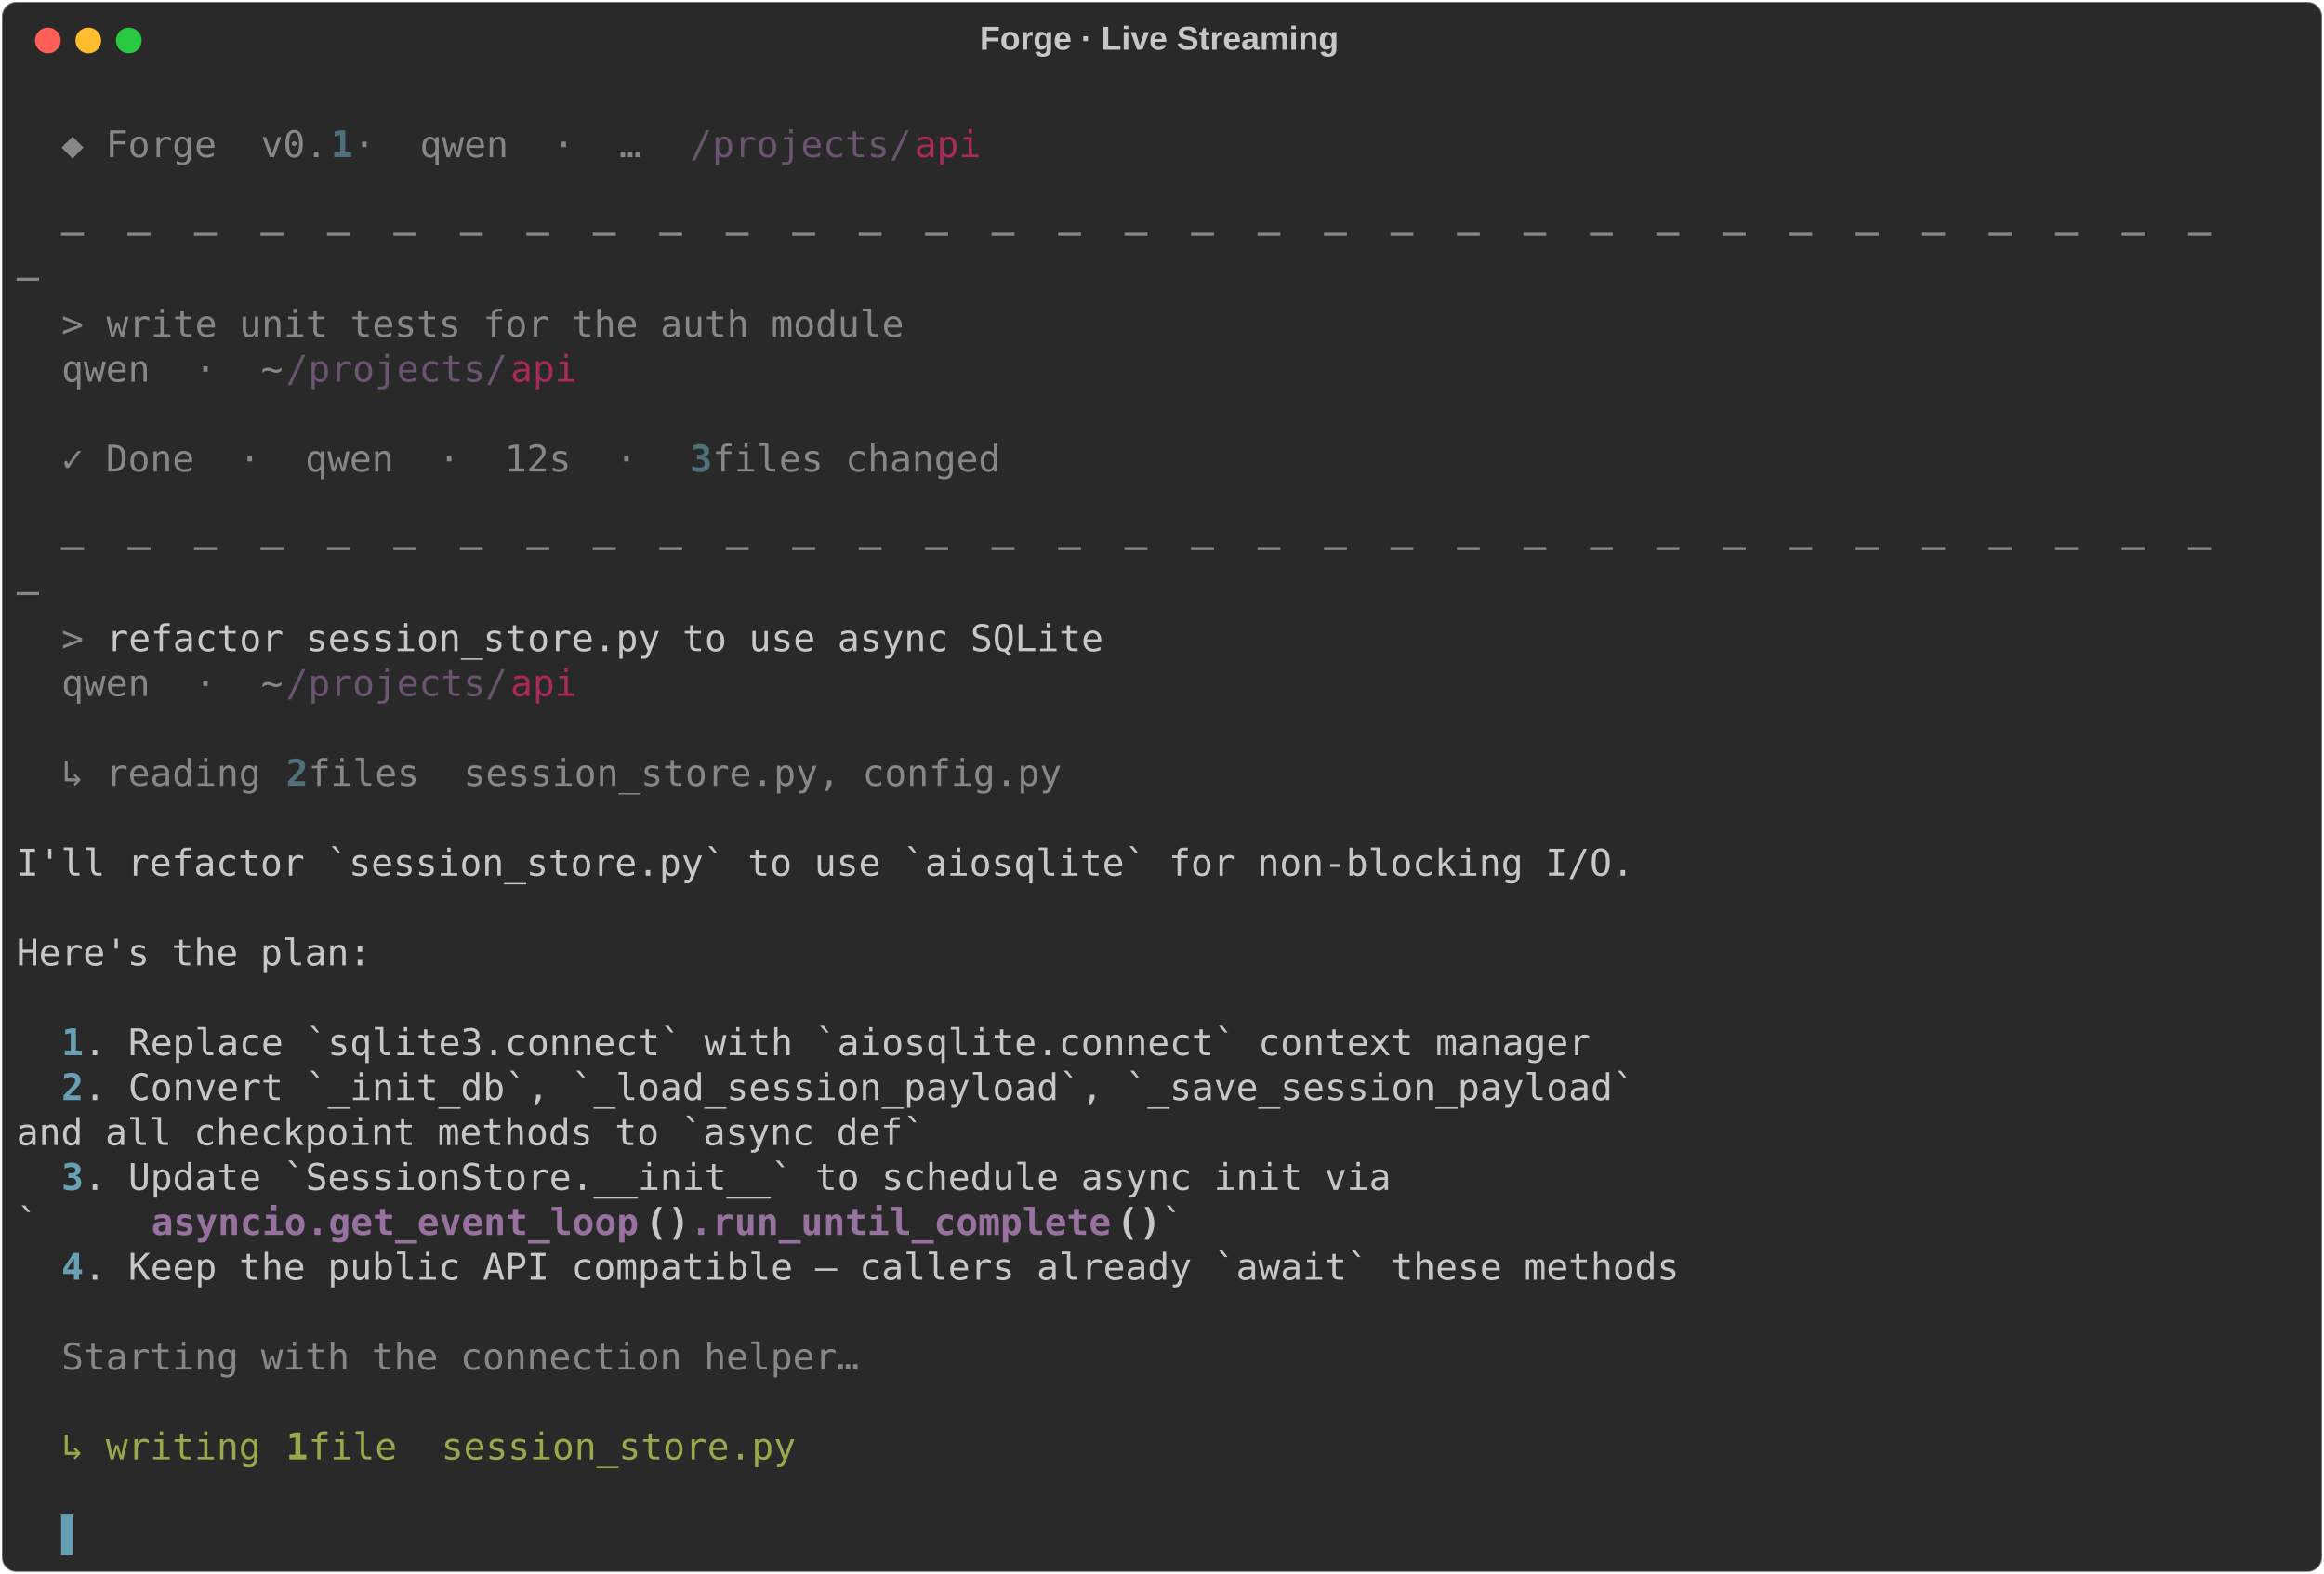
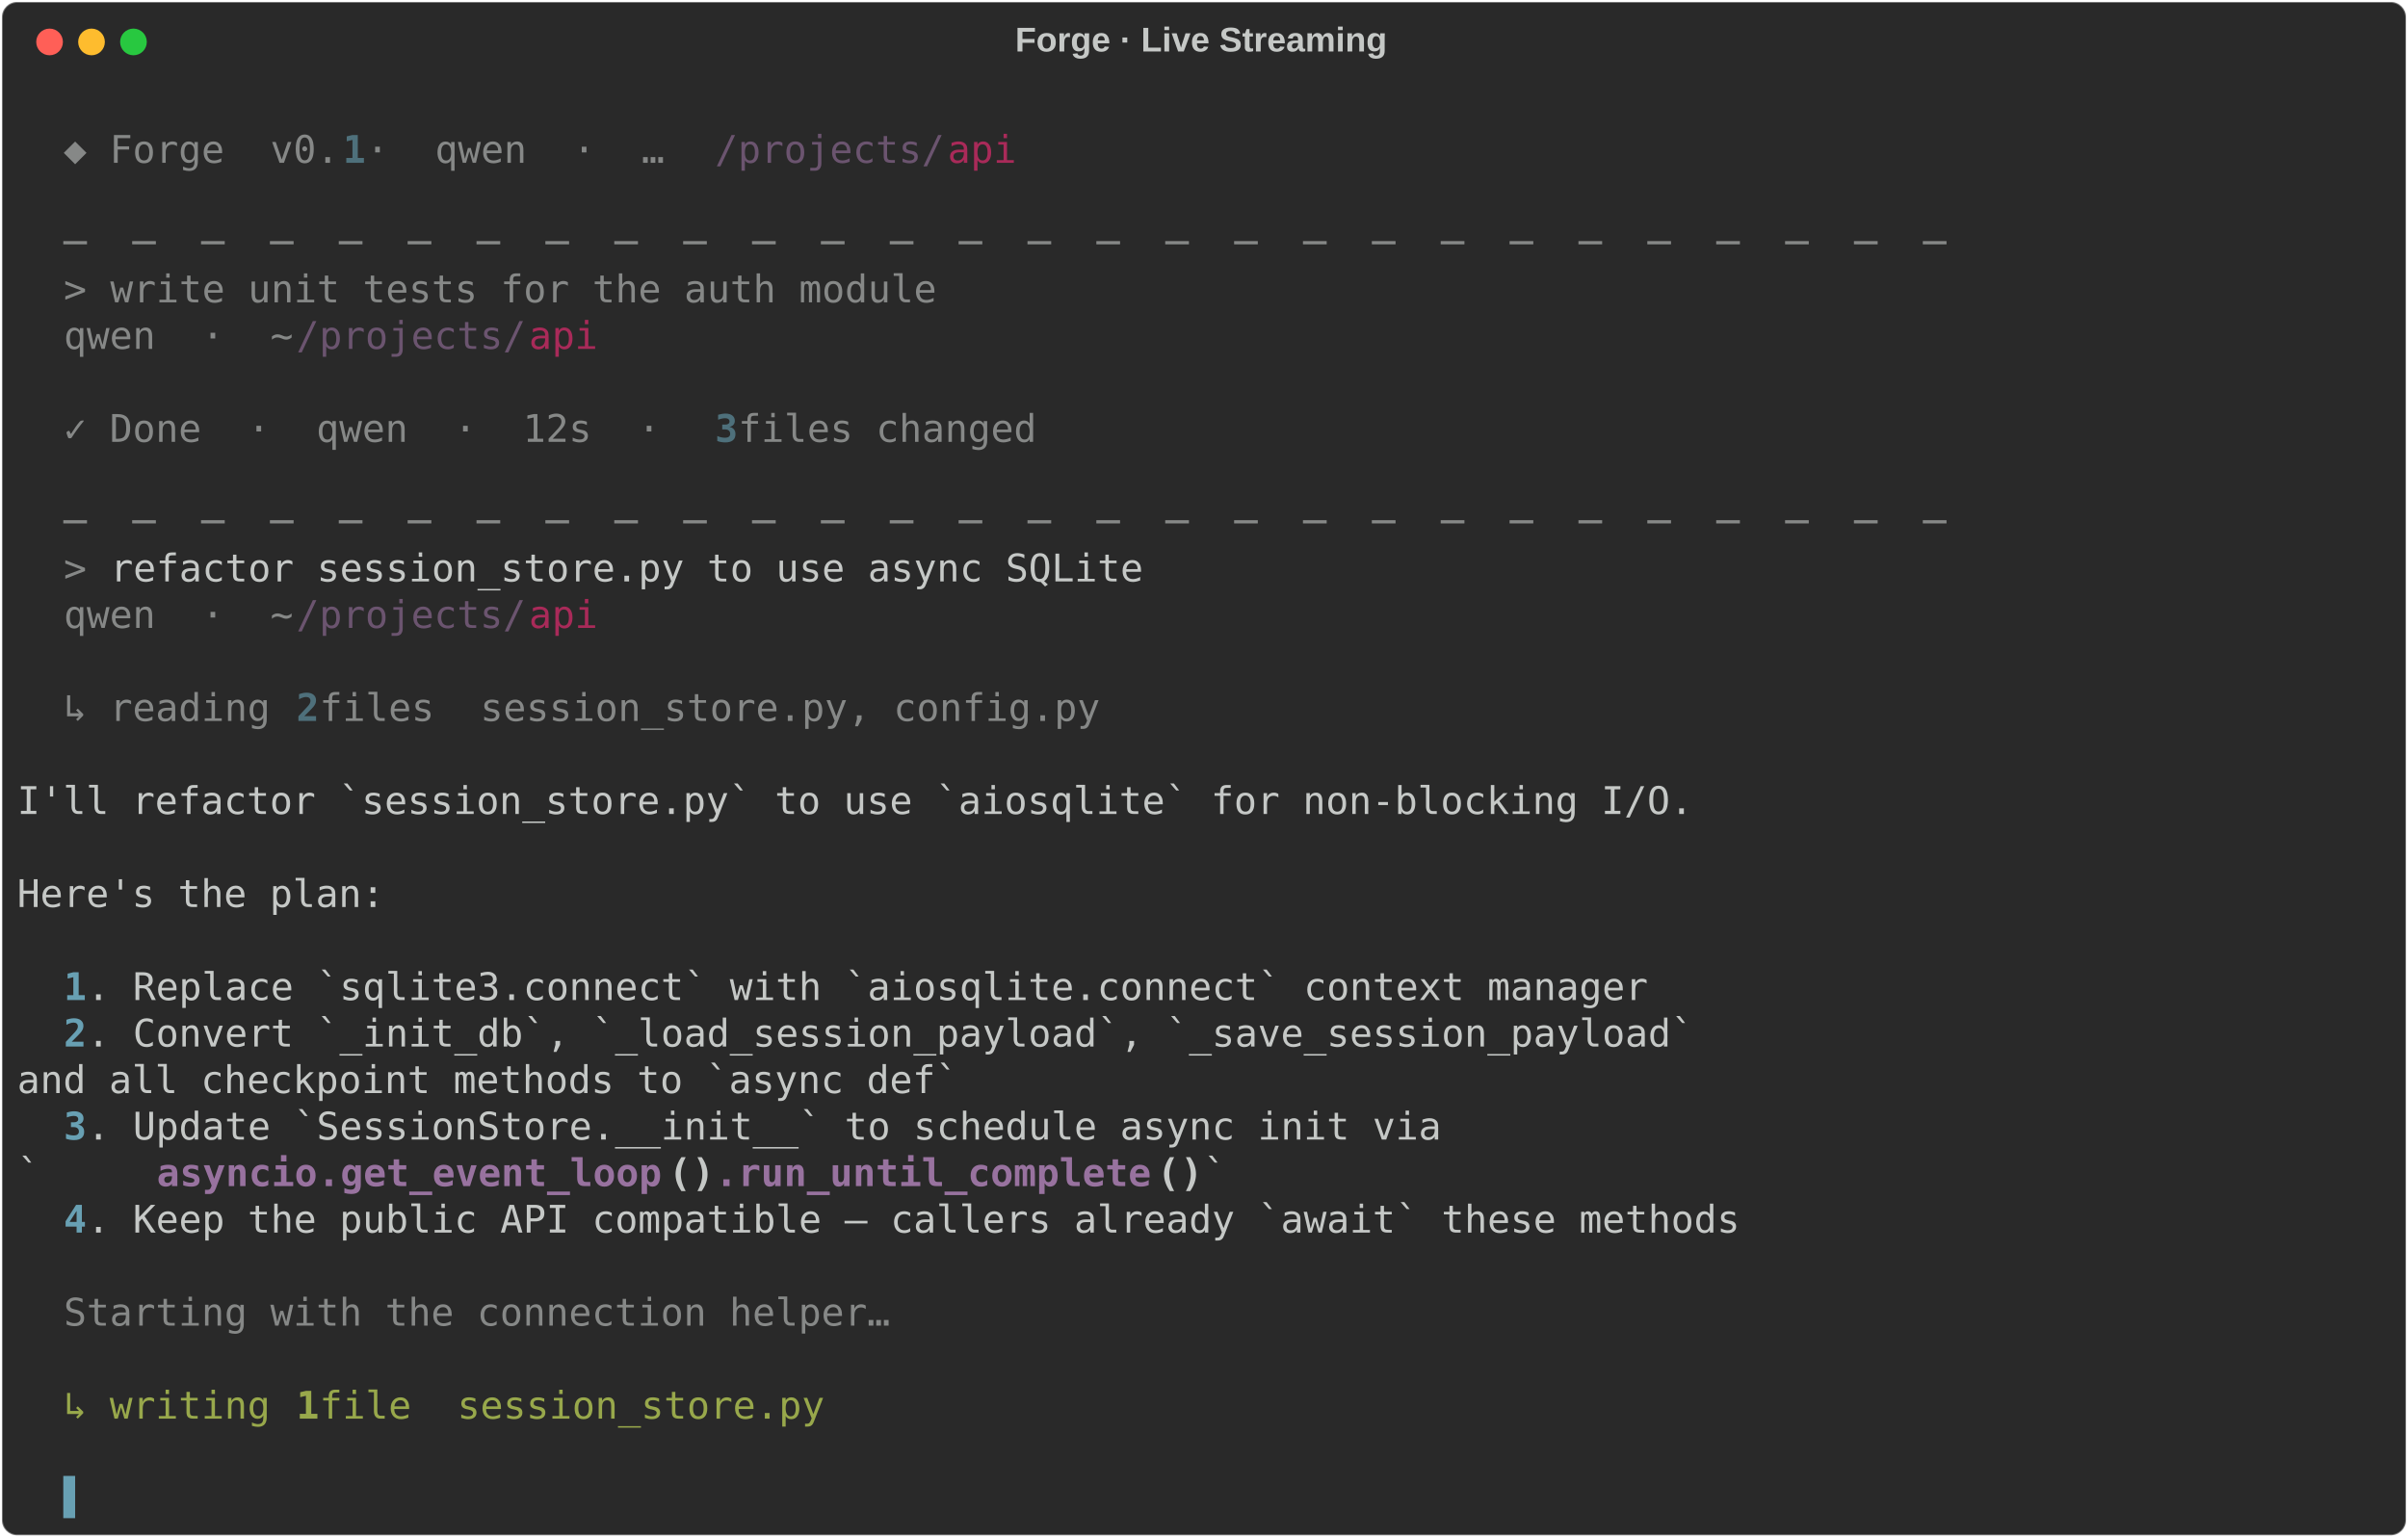
- <svg xmlns="http://www.w3.org/2000/svg" class="rich-terminal" viewBox="0 0 1263 855.2">
+ <svg xmlns="http://www.w3.org/2000/svg" class="rich-terminal" viewBox="0 0 1263 806.4">
  <style>

    @font-face {
        font-family: "Fira Code";
        src: local("FiraCode-Regular"),
                url("https://cdnjs.cloudflare.com/ajax/libs/firacode/6.2.0/woff2/FiraCode-Regular.woff2") format("woff2"),
                url("https://cdnjs.cloudflare.com/ajax/libs/firacode/6.2.0/woff/FiraCode-Regular.woff") format("woff");
        font-style: normal;
        font-weight: 400;
    }
    @font-face {
        font-family: "Fira Code";
        src: local("FiraCode-Bold"),
                url("https://cdnjs.cloudflare.com/ajax/libs/firacode/6.2.0/woff2/FiraCode-Bold.woff2") format("woff2"),
                url("https://cdnjs.cloudflare.com/ajax/libs/firacode/6.2.0/woff/FiraCode-Bold.woff") format("woff");
        font-style: bold;
        font-weight: 700;
    }

-     .terminal-3731815733-matrix {
+     .terminal-3968845831-matrix {
        font-family: Fira Code, monospace;
        font-size: 20px;
        line-height: 24.4px;
        font-variant-east-asian: full-width;
    }

-     .terminal-3731815733-title {
+     .terminal-3968845831-title {
        font-size: 18px;
        font-weight: bold;
        font-family: arial;
    }

-     .terminal-3731815733-r1 { fill: #c5c8c6 }
- .terminal-3731815733-r2 { fill: #868887 }
- .terminal-3731815733-r3 { fill: #4e707b;font-weight: bold }
- .terminal-3731815733-r4 { fill: #6b546f }
- .terminal-3731815733-r5 { fill: #a92a59 }
- .terminal-3731815733-r6 { fill: #68a0b3;font-weight: bold }
- .terminal-3731815733-r7 { fill: #98729f;font-weight: bold }
- .terminal-3731815733-r8 { fill: #c5c8c6;font-weight: bold }
- .terminal-3731815733-r9 { fill: #98a84b }
- .terminal-3731815733-r10 { fill: #98a84b;font-weight: bold }
+     .terminal-3968845831-r1 { fill: #c5c8c6 }
+ .terminal-3968845831-r2 { fill: #868887 }
+ .terminal-3968845831-r3 { fill: #4e707b;font-weight: bold }
+ .terminal-3968845831-r4 { fill: #6b546f }
+ .terminal-3968845831-r5 { fill: #a92a59 }
+ .terminal-3968845831-r6 { fill: #68a0b3;font-weight: bold }
+ .terminal-3968845831-r7 { fill: #98729f;font-weight: bold }
+ .terminal-3968845831-r8 { fill: #c5c8c6;font-weight: bold }
+ .terminal-3968845831-r9 { fill: #98a84b }
+ .terminal-3968845831-r10 { fill: #98a84b;font-weight: bold }
    </style>
  <defs>
-     <clipPath id="terminal-3731815733-clip-terminal">
-       <rect x="0" y="0" width="1243.4" height="804.2" />
-     </clipPath>
-     <clipPath id="terminal-3731815733-line-0">
+     <clipPath id="terminal-3968845831-clip-terminal">
+       <rect x="0" y="0" width="1243.4" height="755.4" />
+     </clipPath>
+     <clipPath id="terminal-3968845831-line-0">
      <rect x="0" y="1.5" width="1244.4" height="24.65" />
    </clipPath>
-     <clipPath id="terminal-3731815733-line-1">
+     <clipPath id="terminal-3968845831-line-1">
      <rect x="0" y="25.9" width="1244.4" height="24.65" />
    </clipPath>
-     <clipPath id="terminal-3731815733-line-2">
+     <clipPath id="terminal-3968845831-line-2">
      <rect x="0" y="50.3" width="1244.4" height="24.65" />
    </clipPath>
-     <clipPath id="terminal-3731815733-line-3">
+     <clipPath id="terminal-3968845831-line-3">
      <rect x="0" y="74.7" width="1244.4" height="24.65" />
    </clipPath>
-     <clipPath id="terminal-3731815733-line-4">
+     <clipPath id="terminal-3968845831-line-4">
      <rect x="0" y="99.1" width="1244.4" height="24.65" />
    </clipPath>
-     <clipPath id="terminal-3731815733-line-5">
+     <clipPath id="terminal-3968845831-line-5">
      <rect x="0" y="123.5" width="1244.4" height="24.65" />
    </clipPath>
-     <clipPath id="terminal-3731815733-line-6">
+     <clipPath id="terminal-3968845831-line-6">
      <rect x="0" y="147.9" width="1244.4" height="24.65" />
    </clipPath>
-     <clipPath id="terminal-3731815733-line-7">
+     <clipPath id="terminal-3968845831-line-7">
      <rect x="0" y="172.3" width="1244.4" height="24.65" />
    </clipPath>
-     <clipPath id="terminal-3731815733-line-8">
+     <clipPath id="terminal-3968845831-line-8">
      <rect x="0" y="196.7" width="1244.4" height="24.65" />
    </clipPath>
-     <clipPath id="terminal-3731815733-line-9">
+     <clipPath id="terminal-3968845831-line-9">
      <rect x="0" y="221.1" width="1244.4" height="24.65" />
    </clipPath>
-     <clipPath id="terminal-3731815733-line-10">
+     <clipPath id="terminal-3968845831-line-10">
      <rect x="0" y="245.5" width="1244.4" height="24.65" />
    </clipPath>
-     <clipPath id="terminal-3731815733-line-11">
+     <clipPath id="terminal-3968845831-line-11">
      <rect x="0" y="269.9" width="1244.4" height="24.65" />
    </clipPath>
-     <clipPath id="terminal-3731815733-line-12">
+     <clipPath id="terminal-3968845831-line-12">
      <rect x="0" y="294.3" width="1244.4" height="24.65" />
    </clipPath>
-     <clipPath id="terminal-3731815733-line-13">
+     <clipPath id="terminal-3968845831-line-13">
      <rect x="0" y="318.7" width="1244.4" height="24.65" />
    </clipPath>
-     <clipPath id="terminal-3731815733-line-14">
+     <clipPath id="terminal-3968845831-line-14">
      <rect x="0" y="343.1" width="1244.4" height="24.65" />
    </clipPath>
-     <clipPath id="terminal-3731815733-line-15">
+     <clipPath id="terminal-3968845831-line-15">
      <rect x="0" y="367.5" width="1244.4" height="24.65" />
    </clipPath>
-     <clipPath id="terminal-3731815733-line-16">
+     <clipPath id="terminal-3968845831-line-16">
      <rect x="0" y="391.9" width="1244.4" height="24.65" />
    </clipPath>
-     <clipPath id="terminal-3731815733-line-17">
+     <clipPath id="terminal-3968845831-line-17">
      <rect x="0" y="416.3" width="1244.4" height="24.65" />
    </clipPath>
-     <clipPath id="terminal-3731815733-line-18">
+     <clipPath id="terminal-3968845831-line-18">
      <rect x="0" y="440.7" width="1244.4" height="24.65" />
    </clipPath>
-     <clipPath id="terminal-3731815733-line-19">
+     <clipPath id="terminal-3968845831-line-19">
      <rect x="0" y="465.1" width="1244.4" height="24.65" />
    </clipPath>
-     <clipPath id="terminal-3731815733-line-20">
+     <clipPath id="terminal-3968845831-line-20">
      <rect x="0" y="489.5" width="1244.4" height="24.65" />
    </clipPath>
-     <clipPath id="terminal-3731815733-line-21">
+     <clipPath id="terminal-3968845831-line-21">
      <rect x="0" y="513.9" width="1244.4" height="24.65" />
    </clipPath>
-     <clipPath id="terminal-3731815733-line-22">
+     <clipPath id="terminal-3968845831-line-22">
      <rect x="0" y="538.3" width="1244.4" height="24.65" />
    </clipPath>
-     <clipPath id="terminal-3731815733-line-23">
+     <clipPath id="terminal-3968845831-line-23">
      <rect x="0" y="562.7" width="1244.4" height="24.65" />
    </clipPath>
-     <clipPath id="terminal-3731815733-line-24">
+     <clipPath id="terminal-3968845831-line-24">
      <rect x="0" y="587.1" width="1244.4" height="24.65" />
    </clipPath>
-     <clipPath id="terminal-3731815733-line-25">
+     <clipPath id="terminal-3968845831-line-25">
      <rect x="0" y="611.5" width="1244.4" height="24.65" />
    </clipPath>
-     <clipPath id="terminal-3731815733-line-26">
+     <clipPath id="terminal-3968845831-line-26">
      <rect x="0" y="635.9" width="1244.4" height="24.65" />
    </clipPath>
-     <clipPath id="terminal-3731815733-line-27">
+     <clipPath id="terminal-3968845831-line-27">
      <rect x="0" y="660.3" width="1244.4" height="24.65" />
    </clipPath>
-     <clipPath id="terminal-3731815733-line-28">
+     <clipPath id="terminal-3968845831-line-28">
      <rect x="0" y="684.7" width="1244.4" height="24.65" />
    </clipPath>
-     <clipPath id="terminal-3731815733-line-29">
+     <clipPath id="terminal-3968845831-line-29">
      <rect x="0" y="709.1" width="1244.4" height="24.65" />
    </clipPath>
-     <clipPath id="terminal-3731815733-line-30">
-       <rect x="0" y="733.5" width="1244.4" height="24.65" />
-     </clipPath>
-     <clipPath id="terminal-3731815733-line-31">
-       <rect x="0" y="757.9" width="1244.4" height="24.65" />
-     </clipPath>
  </defs>
-   <rect fill="#292929" stroke="rgba(255,255,255,0.35)" stroke-width="1" x="1" y="1" width="1261" height="853.2" rx="8" />
-   <text class="terminal-3731815733-title" fill="#c5c8c6" text-anchor="middle" x="630" y="27">Forge · Live Streaming</text>
+   <rect fill="#292929" stroke="rgba(255,255,255,0.35)" stroke-width="1" x="1" y="1" width="1261" height="804.4" rx="8" />
+   <text class="terminal-3968845831-title" fill="#c5c8c6" text-anchor="middle" x="630" y="27">Forge · Live Streaming</text>
  <g transform="translate(26,22)">
    <circle cx="0" cy="0" r="7" fill="#ff5f57" />
    <circle cx="22" cy="0" r="7" fill="#febc2e" />
    <circle cx="44" cy="0" r="7" fill="#28c840" />
  </g>
-   <g transform="translate(9, 41)" clip-path="url(#terminal-3731815733-clip-terminal)">
-     <g class="terminal-3731815733-matrix">
-       <text class="terminal-3731815733-r1" x="1244.4" y="20" textLength="12.2" clip-path="url(#terminal-3731815733-line-0)">
- </text>
-       <text class="terminal-3731815733-r2" x="24.4" y="44.4" textLength="146.4" clip-path="url(#terminal-3731815733-line-1)">◆ Forge  v0.</text>
-       <text class="terminal-3731815733-r3" x="170.8" y="44.4" textLength="12.2" clip-path="url(#terminal-3731815733-line-1)">1</text>
-       <text class="terminal-3731815733-r2" x="183" y="44.4" textLength="183" clip-path="url(#terminal-3731815733-line-1)">  ·  qwen  ·  …</text>
-       <text class="terminal-3731815733-r4" x="366" y="44.4" textLength="122" clip-path="url(#terminal-3731815733-line-1)">/projects/</text>
-       <text class="terminal-3731815733-r5" x="488" y="44.4" textLength="36.6" clip-path="url(#terminal-3731815733-line-1)">api</text>
-       <text class="terminal-3731815733-r1" x="1244.4" y="44.4" textLength="12.2" clip-path="url(#terminal-3731815733-line-1)">
- </text>
-       <text class="terminal-3731815733-r1" x="1244.4" y="68.8" textLength="12.2" clip-path="url(#terminal-3731815733-line-2)">
- </text>
-       <text class="terminal-3731815733-r2" x="24.4" y="93.2" textLength="1220" clip-path="url(#terminal-3731815733-line-3)">  ─  ─  ─  ─  ─  ─  ─  ─  ─  ─  ─  ─  ─  ─  ─  ─  ─  ─  ─  ─  ─  ─  ─  ─  ─  ─  ─  ─  ─  ─  ─  ─  ─ </text>
-       <text class="terminal-3731815733-r1" x="1244.4" y="93.2" textLength="12.2" clip-path="url(#terminal-3731815733-line-3)">
- </text>
-       <text class="terminal-3731815733-r2" x="0" y="117.6" textLength="36.6" clip-path="url(#terminal-3731815733-line-4)">─  </text>
-       <text class="terminal-3731815733-r1" x="1244.4" y="117.6" textLength="12.2" clip-path="url(#terminal-3731815733-line-4)">
- </text>
-       <text class="terminal-3731815733-r2" x="24.4" y="142" textLength="12.2" clip-path="url(#terminal-3731815733-line-5)">&gt;</text>
-       <text class="terminal-3731815733-r2" x="48.8" y="142" textLength="439.2" clip-path="url(#terminal-3731815733-line-5)">write unit tests for the auth module</text>
-       <text class="terminal-3731815733-r1" x="1244.4" y="142" textLength="12.2" clip-path="url(#terminal-3731815733-line-5)">
- </text>
-       <text class="terminal-3731815733-r2" x="24.4" y="166.4" textLength="122" clip-path="url(#terminal-3731815733-line-6)">qwen  ·  ~</text>
-       <text class="terminal-3731815733-r4" x="146.4" y="166.4" textLength="122" clip-path="url(#terminal-3731815733-line-6)">/projects/</text>
-       <text class="terminal-3731815733-r5" x="268.4" y="166.4" textLength="36.6" clip-path="url(#terminal-3731815733-line-6)">api</text>
-       <text class="terminal-3731815733-r1" x="1244.4" y="166.4" textLength="12.2" clip-path="url(#terminal-3731815733-line-6)">
- </text>
-       <text class="terminal-3731815733-r1" x="1244.4" y="190.8" textLength="12.2" clip-path="url(#terminal-3731815733-line-7)">
- </text>
-       <text class="terminal-3731815733-r2" x="24.4" y="215.2" textLength="341.6" clip-path="url(#terminal-3731815733-line-8)">✓ Done  ·  qwen  ·  12s  ·  </text>
-       <text class="terminal-3731815733-r3" x="366" y="215.2" textLength="12.2" clip-path="url(#terminal-3731815733-line-8)">3</text>
-       <text class="terminal-3731815733-r2" x="378.2" y="215.2" textLength="170.8" clip-path="url(#terminal-3731815733-line-8)"> files changed</text>
-       <text class="terminal-3731815733-r1" x="1244.4" y="215.2" textLength="12.2" clip-path="url(#terminal-3731815733-line-8)">
- </text>
-       <text class="terminal-3731815733-r1" x="1244.4" y="239.6" textLength="12.2" clip-path="url(#terminal-3731815733-line-9)">
- </text>
-       <text class="terminal-3731815733-r2" x="24.4" y="264" textLength="1220" clip-path="url(#terminal-3731815733-line-10)">  ─  ─  ─  ─  ─  ─  ─  ─  ─  ─  ─  ─  ─  ─  ─  ─  ─  ─  ─  ─  ─  ─  ─  ─  ─  ─  ─  ─  ─  ─  ─  ─  ─ </text>
-       <text class="terminal-3731815733-r1" x="1244.4" y="264" textLength="12.2" clip-path="url(#terminal-3731815733-line-10)">
- </text>
-       <text class="terminal-3731815733-r2" x="0" y="288.4" textLength="36.6" clip-path="url(#terminal-3731815733-line-11)">─  </text>
-       <text class="terminal-3731815733-r1" x="1244.4" y="288.4" textLength="12.2" clip-path="url(#terminal-3731815733-line-11)">
- </text>
-       <text class="terminal-3731815733-r2" x="24.4" y="312.8" textLength="12.2" clip-path="url(#terminal-3731815733-line-12)">&gt;</text>
-       <text class="terminal-3731815733-r1" x="48.8" y="312.8" textLength="549" clip-path="url(#terminal-3731815733-line-12)">refactor session_store.py to use async SQLite</text>
-       <text class="terminal-3731815733-r1" x="1244.4" y="312.8" textLength="12.2" clip-path="url(#terminal-3731815733-line-12)">
- </text>
-       <text class="terminal-3731815733-r2" x="24.4" y="337.2" textLength="122" clip-path="url(#terminal-3731815733-line-13)">qwen  ·  ~</text>
-       <text class="terminal-3731815733-r4" x="146.4" y="337.2" textLength="122" clip-path="url(#terminal-3731815733-line-13)">/projects/</text>
-       <text class="terminal-3731815733-r5" x="268.4" y="337.2" textLength="36.6" clip-path="url(#terminal-3731815733-line-13)">api</text>
-       <text class="terminal-3731815733-r1" x="1244.4" y="337.2" textLength="12.2" clip-path="url(#terminal-3731815733-line-13)">
- </text>
-       <text class="terminal-3731815733-r1" x="1244.4" y="361.6" textLength="12.2" clip-path="url(#terminal-3731815733-line-14)">
- </text>
-       <text class="terminal-3731815733-r2" x="24.4" y="386" textLength="122" clip-path="url(#terminal-3731815733-line-15)">↳ reading </text>
-       <text class="terminal-3731815733-r3" x="146.4" y="386" textLength="12.2" clip-path="url(#terminal-3731815733-line-15)">2</text>
-       <text class="terminal-3731815733-r2" x="158.6" y="386" textLength="427" clip-path="url(#terminal-3731815733-line-15)"> files  session_store.py, config.py</text>
-       <text class="terminal-3731815733-r1" x="1244.4" y="386" textLength="12.2" clip-path="url(#terminal-3731815733-line-15)">
- </text>
-       <text class="terminal-3731815733-r1" x="1244.4" y="410.4" textLength="12.2" clip-path="url(#terminal-3731815733-line-16)">
- </text>
-       <text class="terminal-3731815733-r1" x="0" y="434.8" textLength="915" clip-path="url(#terminal-3731815733-line-17)">  I'll refactor `session_store.py` to use `aiosqlite` for non-blocking I/O.</text>
-       <text class="terminal-3731815733-r1" x="1244.4" y="434.8" textLength="12.2" clip-path="url(#terminal-3731815733-line-17)">
- </text>
-       <text class="terminal-3731815733-r1" x="1244.4" y="459.2" textLength="12.2" clip-path="url(#terminal-3731815733-line-18)">
- </text>
-       <text class="terminal-3731815733-r1" x="0" y="483.6" textLength="219.6" clip-path="url(#terminal-3731815733-line-19)">  Here's the plan:</text>
-       <text class="terminal-3731815733-r1" x="1244.4" y="483.6" textLength="12.2" clip-path="url(#terminal-3731815733-line-19)">
- </text>
-       <text class="terminal-3731815733-r1" x="1244.4" y="508" textLength="12.2" clip-path="url(#terminal-3731815733-line-20)">
- </text>
-       <text class="terminal-3731815733-r6" x="24.4" y="532.4" textLength="12.2" clip-path="url(#terminal-3731815733-line-21)">1</text>
-       <text class="terminal-3731815733-r1" x="36.6" y="532.4" textLength="829.6" clip-path="url(#terminal-3731815733-line-21)">. Replace `sqlite3.connect` with `aiosqlite.connect` context manager</text>
-       <text class="terminal-3731815733-r1" x="1244.4" y="532.4" textLength="12.2" clip-path="url(#terminal-3731815733-line-21)">
- </text>
-       <text class="terminal-3731815733-r6" x="24.4" y="556.8" textLength="12.2" clip-path="url(#terminal-3731815733-line-22)">2</text>
-       <text class="terminal-3731815733-r1" x="36.6" y="556.8" textLength="854" clip-path="url(#terminal-3731815733-line-22)">. Convert `_init_db`, `_load_session_payload`, `_save_session_payload`</text>
-       <text class="terminal-3731815733-r1" x="1244.4" y="556.8" textLength="12.2" clip-path="url(#terminal-3731815733-line-22)">
- </text>
-       <text class="terminal-3731815733-r1" x="0" y="581.2" textLength="561.2" clip-path="url(#terminal-3731815733-line-23)">     and all checkpoint methods to `async def`</text>
-       <text class="terminal-3731815733-r1" x="1244.4" y="581.2" textLength="12.2" clip-path="url(#terminal-3731815733-line-23)">
- </text>
-       <text class="terminal-3731815733-r6" x="24.4" y="605.6" textLength="12.2" clip-path="url(#terminal-3731815733-line-24)">3</text>
-       <text class="terminal-3731815733-r1" x="36.6" y="605.6" textLength="719.8" clip-path="url(#terminal-3731815733-line-24)">. Update `SessionStore.__init__` to schedule async init via</text>
-       <text class="terminal-3731815733-r1" x="1244.4" y="605.6" textLength="12.2" clip-path="url(#terminal-3731815733-line-24)">
- </text>
-       <text class="terminal-3731815733-r1" x="0" y="630" textLength="73.2" clip-path="url(#terminal-3731815733-line-25)">     `</text>
-       <text class="terminal-3731815733-r7" x="73.2" y="630" textLength="268.4" clip-path="url(#terminal-3731815733-line-25)">asyncio.get_event_loop</text>
-       <text class="terminal-3731815733-r8" x="341.6" y="630" textLength="12.2" clip-path="url(#terminal-3731815733-line-25)">(</text>
-       <text class="terminal-3731815733-r8" x="353.8" y="630" textLength="12.2" clip-path="url(#terminal-3731815733-line-25)">)</text>
-       <text class="terminal-3731815733-r7" x="366" y="630" textLength="231.8" clip-path="url(#terminal-3731815733-line-25)">.run_until_complete</text>
-       <text class="terminal-3731815733-r8" x="597.8" y="630" textLength="12.2" clip-path="url(#terminal-3731815733-line-25)">(</text>
-       <text class="terminal-3731815733-r8" x="610" y="630" textLength="12.2" clip-path="url(#terminal-3731815733-line-25)">)</text>
-       <text class="terminal-3731815733-r1" x="622.2" y="630" textLength="12.2" clip-path="url(#terminal-3731815733-line-25)">`</text>
-       <text class="terminal-3731815733-r1" x="1244.4" y="630" textLength="12.2" clip-path="url(#terminal-3731815733-line-25)">
- </text>
-       <text class="terminal-3731815733-r6" x="24.4" y="654.4" textLength="12.2" clip-path="url(#terminal-3731815733-line-26)">4</text>
-       <text class="terminal-3731815733-r1" x="36.6" y="654.4" textLength="878.4" clip-path="url(#terminal-3731815733-line-26)">. Keep the public API compatible — callers already `await` these methods</text>
-       <text class="terminal-3731815733-r1" x="1244.4" y="654.4" textLength="12.2" clip-path="url(#terminal-3731815733-line-26)">
- </text>
-       <text class="terminal-3731815733-r1" x="1244.4" y="678.8" textLength="12.2" clip-path="url(#terminal-3731815733-line-27)">
- </text>
-       <text class="terminal-3731815733-r2" x="24.4" y="703.2" textLength="439.2" clip-path="url(#terminal-3731815733-line-28)">Starting with the connection helper…</text>
-       <text class="terminal-3731815733-r1" x="1244.4" y="703.2" textLength="12.2" clip-path="url(#terminal-3731815733-line-28)">
- </text>
-       <text class="terminal-3731815733-r1" x="1244.4" y="727.6" textLength="12.2" clip-path="url(#terminal-3731815733-line-29)">
- </text>
-       <text class="terminal-3731815733-r9" x="24.4" y="752" textLength="122" clip-path="url(#terminal-3731815733-line-30)">↳ writing </text>
-       <text class="terminal-3731815733-r10" x="146.4" y="752" textLength="12.2" clip-path="url(#terminal-3731815733-line-30)">1</text>
-       <text class="terminal-3731815733-r9" x="158.6" y="752" textLength="280.6" clip-path="url(#terminal-3731815733-line-30)"> file  session_store.py</text>
-       <text class="terminal-3731815733-r1" x="1244.4" y="752" textLength="12.2" clip-path="url(#terminal-3731815733-line-30)">
- </text>
-       <text class="terminal-3731815733-r1" x="1244.4" y="776.4" textLength="12.2" clip-path="url(#terminal-3731815733-line-31)">
- </text>
-       <text class="terminal-3731815733-r6" x="24.4" y="800.8" textLength="12.2" clip-path="url(#terminal-3731815733-line-32)">▌</text>
-       <text class="terminal-3731815733-r1" x="1244.4" y="800.8" textLength="12.2" clip-path="url(#terminal-3731815733-line-32)">
+   <g transform="translate(9, 41)" clip-path="url(#terminal-3968845831-clip-terminal)">
+     <g class="terminal-3968845831-matrix">
+       <text class="terminal-3968845831-r1" x="1244.4" y="20" textLength="12.2" clip-path="url(#terminal-3968845831-line-0)">
+ </text>
+       <text class="terminal-3968845831-r2" x="24.4" y="44.4" textLength="146.4" clip-path="url(#terminal-3968845831-line-1)">◆ Forge  v0.</text>
+       <text class="terminal-3968845831-r3" x="170.8" y="44.4" textLength="12.2" clip-path="url(#terminal-3968845831-line-1)">1</text>
+       <text class="terminal-3968845831-r2" x="183" y="44.4" textLength="183" clip-path="url(#terminal-3968845831-line-1)">  ·  qwen  ·  …</text>
+       <text class="terminal-3968845831-r4" x="366" y="44.4" textLength="122" clip-path="url(#terminal-3968845831-line-1)">/projects/</text>
+       <text class="terminal-3968845831-r5" x="488" y="44.4" textLength="36.6" clip-path="url(#terminal-3968845831-line-1)">api</text>
+       <text class="terminal-3968845831-r1" x="1244.4" y="44.4" textLength="12.2" clip-path="url(#terminal-3968845831-line-1)">
+ </text>
+       <text class="terminal-3968845831-r1" x="1244.4" y="68.8" textLength="12.2" clip-path="url(#terminal-3968845831-line-2)">
+ </text>
+       <text class="terminal-3968845831-r2" x="24.4" y="93.2" textLength="1049.2" clip-path="url(#terminal-3968845831-line-3)">  ─  ─  ─  ─  ─  ─  ─  ─  ─  ─  ─  ─  ─  ─  ─  ─  ─  ─  ─  ─  ─  ─  ─  ─  ─  ─  ─  ─  </text>
+       <text class="terminal-3968845831-r1" x="1244.4" y="93.2" textLength="12.2" clip-path="url(#terminal-3968845831-line-3)">
+ </text>
+       <text class="terminal-3968845831-r2" x="24.4" y="117.6" textLength="12.2" clip-path="url(#terminal-3968845831-line-4)">&gt;</text>
+       <text class="terminal-3968845831-r2" x="48.8" y="117.6" textLength="439.2" clip-path="url(#terminal-3968845831-line-4)">write unit tests for the auth module</text>
+       <text class="terminal-3968845831-r1" x="1244.4" y="117.6" textLength="12.2" clip-path="url(#terminal-3968845831-line-4)">
+ </text>
+       <text class="terminal-3968845831-r2" x="24.4" y="142" textLength="122" clip-path="url(#terminal-3968845831-line-5)">qwen  ·  ~</text>
+       <text class="terminal-3968845831-r4" x="146.4" y="142" textLength="122" clip-path="url(#terminal-3968845831-line-5)">/projects/</text>
+       <text class="terminal-3968845831-r5" x="268.4" y="142" textLength="36.6" clip-path="url(#terminal-3968845831-line-5)">api</text>
+       <text class="terminal-3968845831-r1" x="1244.4" y="142" textLength="12.2" clip-path="url(#terminal-3968845831-line-5)">
+ </text>
+       <text class="terminal-3968845831-r1" x="1244.4" y="166.4" textLength="12.2" clip-path="url(#terminal-3968845831-line-6)">
+ </text>
+       <text class="terminal-3968845831-r2" x="24.4" y="190.8" textLength="341.6" clip-path="url(#terminal-3968845831-line-7)">✓ Done  ·  qwen  ·  12s  ·  </text>
+       <text class="terminal-3968845831-r3" x="366" y="190.8" textLength="12.2" clip-path="url(#terminal-3968845831-line-7)">3</text>
+       <text class="terminal-3968845831-r2" x="378.2" y="190.8" textLength="170.8" clip-path="url(#terminal-3968845831-line-7)"> files changed</text>
+       <text class="terminal-3968845831-r1" x="1244.4" y="190.8" textLength="12.2" clip-path="url(#terminal-3968845831-line-7)">
+ </text>
+       <text class="terminal-3968845831-r1" x="1244.4" y="215.2" textLength="12.2" clip-path="url(#terminal-3968845831-line-8)">
+ </text>
+       <text class="terminal-3968845831-r2" x="24.4" y="239.6" textLength="1049.2" clip-path="url(#terminal-3968845831-line-9)">  ─  ─  ─  ─  ─  ─  ─  ─  ─  ─  ─  ─  ─  ─  ─  ─  ─  ─  ─  ─  ─  ─  ─  ─  ─  ─  ─  ─  </text>
+       <text class="terminal-3968845831-r1" x="1244.4" y="239.6" textLength="12.2" clip-path="url(#terminal-3968845831-line-9)">
+ </text>
+       <text class="terminal-3968845831-r2" x="24.4" y="264" textLength="12.2" clip-path="url(#terminal-3968845831-line-10)">&gt;</text>
+       <text class="terminal-3968845831-r1" x="48.8" y="264" textLength="549" clip-path="url(#terminal-3968845831-line-10)">refactor session_store.py to use async SQLite</text>
+       <text class="terminal-3968845831-r1" x="1244.4" y="264" textLength="12.2" clip-path="url(#terminal-3968845831-line-10)">
+ </text>
+       <text class="terminal-3968845831-r2" x="24.4" y="288.4" textLength="122" clip-path="url(#terminal-3968845831-line-11)">qwen  ·  ~</text>
+       <text class="terminal-3968845831-r4" x="146.4" y="288.4" textLength="122" clip-path="url(#terminal-3968845831-line-11)">/projects/</text>
+       <text class="terminal-3968845831-r5" x="268.4" y="288.4" textLength="36.6" clip-path="url(#terminal-3968845831-line-11)">api</text>
+       <text class="terminal-3968845831-r1" x="1244.4" y="288.4" textLength="12.2" clip-path="url(#terminal-3968845831-line-11)">
+ </text>
+       <text class="terminal-3968845831-r1" x="1244.4" y="312.8" textLength="12.2" clip-path="url(#terminal-3968845831-line-12)">
+ </text>
+       <text class="terminal-3968845831-r2" x="24.4" y="337.2" textLength="122" clip-path="url(#terminal-3968845831-line-13)">↳ reading </text>
+       <text class="terminal-3968845831-r3" x="146.4" y="337.2" textLength="12.2" clip-path="url(#terminal-3968845831-line-13)">2</text>
+       <text class="terminal-3968845831-r2" x="158.6" y="337.2" textLength="427" clip-path="url(#terminal-3968845831-line-13)"> files  session_store.py, config.py</text>
+       <text class="terminal-3968845831-r1" x="1244.4" y="337.2" textLength="12.2" clip-path="url(#terminal-3968845831-line-13)">
+ </text>
+       <text class="terminal-3968845831-r1" x="1244.4" y="361.6" textLength="12.2" clip-path="url(#terminal-3968845831-line-14)">
+ </text>
+       <text class="terminal-3968845831-r1" x="0" y="386" textLength="915" clip-path="url(#terminal-3968845831-line-15)">  I'll refactor `session_store.py` to use `aiosqlite` for non-blocking I/O.</text>
+       <text class="terminal-3968845831-r1" x="1244.4" y="386" textLength="12.2" clip-path="url(#terminal-3968845831-line-15)">
+ </text>
+       <text class="terminal-3968845831-r1" x="1244.4" y="410.4" textLength="12.2" clip-path="url(#terminal-3968845831-line-16)">
+ </text>
+       <text class="terminal-3968845831-r1" x="0" y="434.8" textLength="219.6" clip-path="url(#terminal-3968845831-line-17)">  Here's the plan:</text>
+       <text class="terminal-3968845831-r1" x="1244.4" y="434.8" textLength="12.2" clip-path="url(#terminal-3968845831-line-17)">
+ </text>
+       <text class="terminal-3968845831-r1" x="1244.4" y="459.2" textLength="12.2" clip-path="url(#terminal-3968845831-line-18)">
+ </text>
+       <text class="terminal-3968845831-r6" x="24.4" y="483.6" textLength="12.2" clip-path="url(#terminal-3968845831-line-19)">1</text>
+       <text class="terminal-3968845831-r1" x="36.6" y="483.6" textLength="829.6" clip-path="url(#terminal-3968845831-line-19)">. Replace `sqlite3.connect` with `aiosqlite.connect` context manager</text>
+       <text class="terminal-3968845831-r1" x="1244.4" y="483.6" textLength="12.2" clip-path="url(#terminal-3968845831-line-19)">
+ </text>
+       <text class="terminal-3968845831-r6" x="24.4" y="508" textLength="12.2" clip-path="url(#terminal-3968845831-line-20)">2</text>
+       <text class="terminal-3968845831-r1" x="36.6" y="508" textLength="854" clip-path="url(#terminal-3968845831-line-20)">. Convert `_init_db`, `_load_session_payload`, `_save_session_payload`</text>
+       <text class="terminal-3968845831-r1" x="1244.4" y="508" textLength="12.2" clip-path="url(#terminal-3968845831-line-20)">
+ </text>
+       <text class="terminal-3968845831-r1" x="0" y="532.4" textLength="561.2" clip-path="url(#terminal-3968845831-line-21)">     and all checkpoint methods to `async def`</text>
+       <text class="terminal-3968845831-r1" x="1244.4" y="532.4" textLength="12.2" clip-path="url(#terminal-3968845831-line-21)">
+ </text>
+       <text class="terminal-3968845831-r6" x="24.4" y="556.8" textLength="12.2" clip-path="url(#terminal-3968845831-line-22)">3</text>
+       <text class="terminal-3968845831-r1" x="36.6" y="556.8" textLength="719.8" clip-path="url(#terminal-3968845831-line-22)">. Update `SessionStore.__init__` to schedule async init via</text>
+       <text class="terminal-3968845831-r1" x="1244.4" y="556.8" textLength="12.2" clip-path="url(#terminal-3968845831-line-22)">
+ </text>
+       <text class="terminal-3968845831-r1" x="0" y="581.2" textLength="73.2" clip-path="url(#terminal-3968845831-line-23)">     `</text>
+       <text class="terminal-3968845831-r7" x="73.2" y="581.2" textLength="268.4" clip-path="url(#terminal-3968845831-line-23)">asyncio.get_event_loop</text>
+       <text class="terminal-3968845831-r8" x="341.6" y="581.2" textLength="12.2" clip-path="url(#terminal-3968845831-line-23)">(</text>
+       <text class="terminal-3968845831-r8" x="353.8" y="581.2" textLength="12.2" clip-path="url(#terminal-3968845831-line-23)">)</text>
+       <text class="terminal-3968845831-r7" x="366" y="581.2" textLength="231.8" clip-path="url(#terminal-3968845831-line-23)">.run_until_complete</text>
+       <text class="terminal-3968845831-r8" x="597.8" y="581.2" textLength="12.2" clip-path="url(#terminal-3968845831-line-23)">(</text>
+       <text class="terminal-3968845831-r8" x="610" y="581.2" textLength="12.2" clip-path="url(#terminal-3968845831-line-23)">)</text>
+       <text class="terminal-3968845831-r1" x="622.2" y="581.2" textLength="12.2" clip-path="url(#terminal-3968845831-line-23)">`</text>
+       <text class="terminal-3968845831-r1" x="1244.4" y="581.2" textLength="12.2" clip-path="url(#terminal-3968845831-line-23)">
+ </text>
+       <text class="terminal-3968845831-r6" x="24.4" y="605.6" textLength="12.2" clip-path="url(#terminal-3968845831-line-24)">4</text>
+       <text class="terminal-3968845831-r1" x="36.6" y="605.6" textLength="878.4" clip-path="url(#terminal-3968845831-line-24)">. Keep the public API compatible — callers already `await` these methods</text>
+       <text class="terminal-3968845831-r1" x="1244.4" y="605.6" textLength="12.2" clip-path="url(#terminal-3968845831-line-24)">
+ </text>
+       <text class="terminal-3968845831-r1" x="1244.4" y="630" textLength="12.2" clip-path="url(#terminal-3968845831-line-25)">
+ </text>
+       <text class="terminal-3968845831-r2" x="24.4" y="654.4" textLength="439.2" clip-path="url(#terminal-3968845831-line-26)">Starting with the connection helper…</text>
+       <text class="terminal-3968845831-r1" x="1244.4" y="654.4" textLength="12.2" clip-path="url(#terminal-3968845831-line-26)">
+ </text>
+       <text class="terminal-3968845831-r1" x="1244.4" y="678.8" textLength="12.2" clip-path="url(#terminal-3968845831-line-27)">
+ </text>
+       <text class="terminal-3968845831-r9" x="24.4" y="703.2" textLength="122" clip-path="url(#terminal-3968845831-line-28)">↳ writing </text>
+       <text class="terminal-3968845831-r10" x="146.4" y="703.2" textLength="12.2" clip-path="url(#terminal-3968845831-line-28)">1</text>
+       <text class="terminal-3968845831-r9" x="158.6" y="703.2" textLength="280.6" clip-path="url(#terminal-3968845831-line-28)"> file  session_store.py</text>
+       <text class="terminal-3968845831-r1" x="1244.4" y="703.2" textLength="12.2" clip-path="url(#terminal-3968845831-line-28)">
+ </text>
+       <text class="terminal-3968845831-r1" x="1244.4" y="727.6" textLength="12.2" clip-path="url(#terminal-3968845831-line-29)">
+ </text>
+       <text class="terminal-3968845831-r6" x="24.4" y="752" textLength="12.2" clip-path="url(#terminal-3968845831-line-30)">▌</text>
+       <text class="terminal-3968845831-r1" x="1244.4" y="752" textLength="12.2" clip-path="url(#terminal-3968845831-line-30)">
</text>
    </g>
  </g>
</svg>
